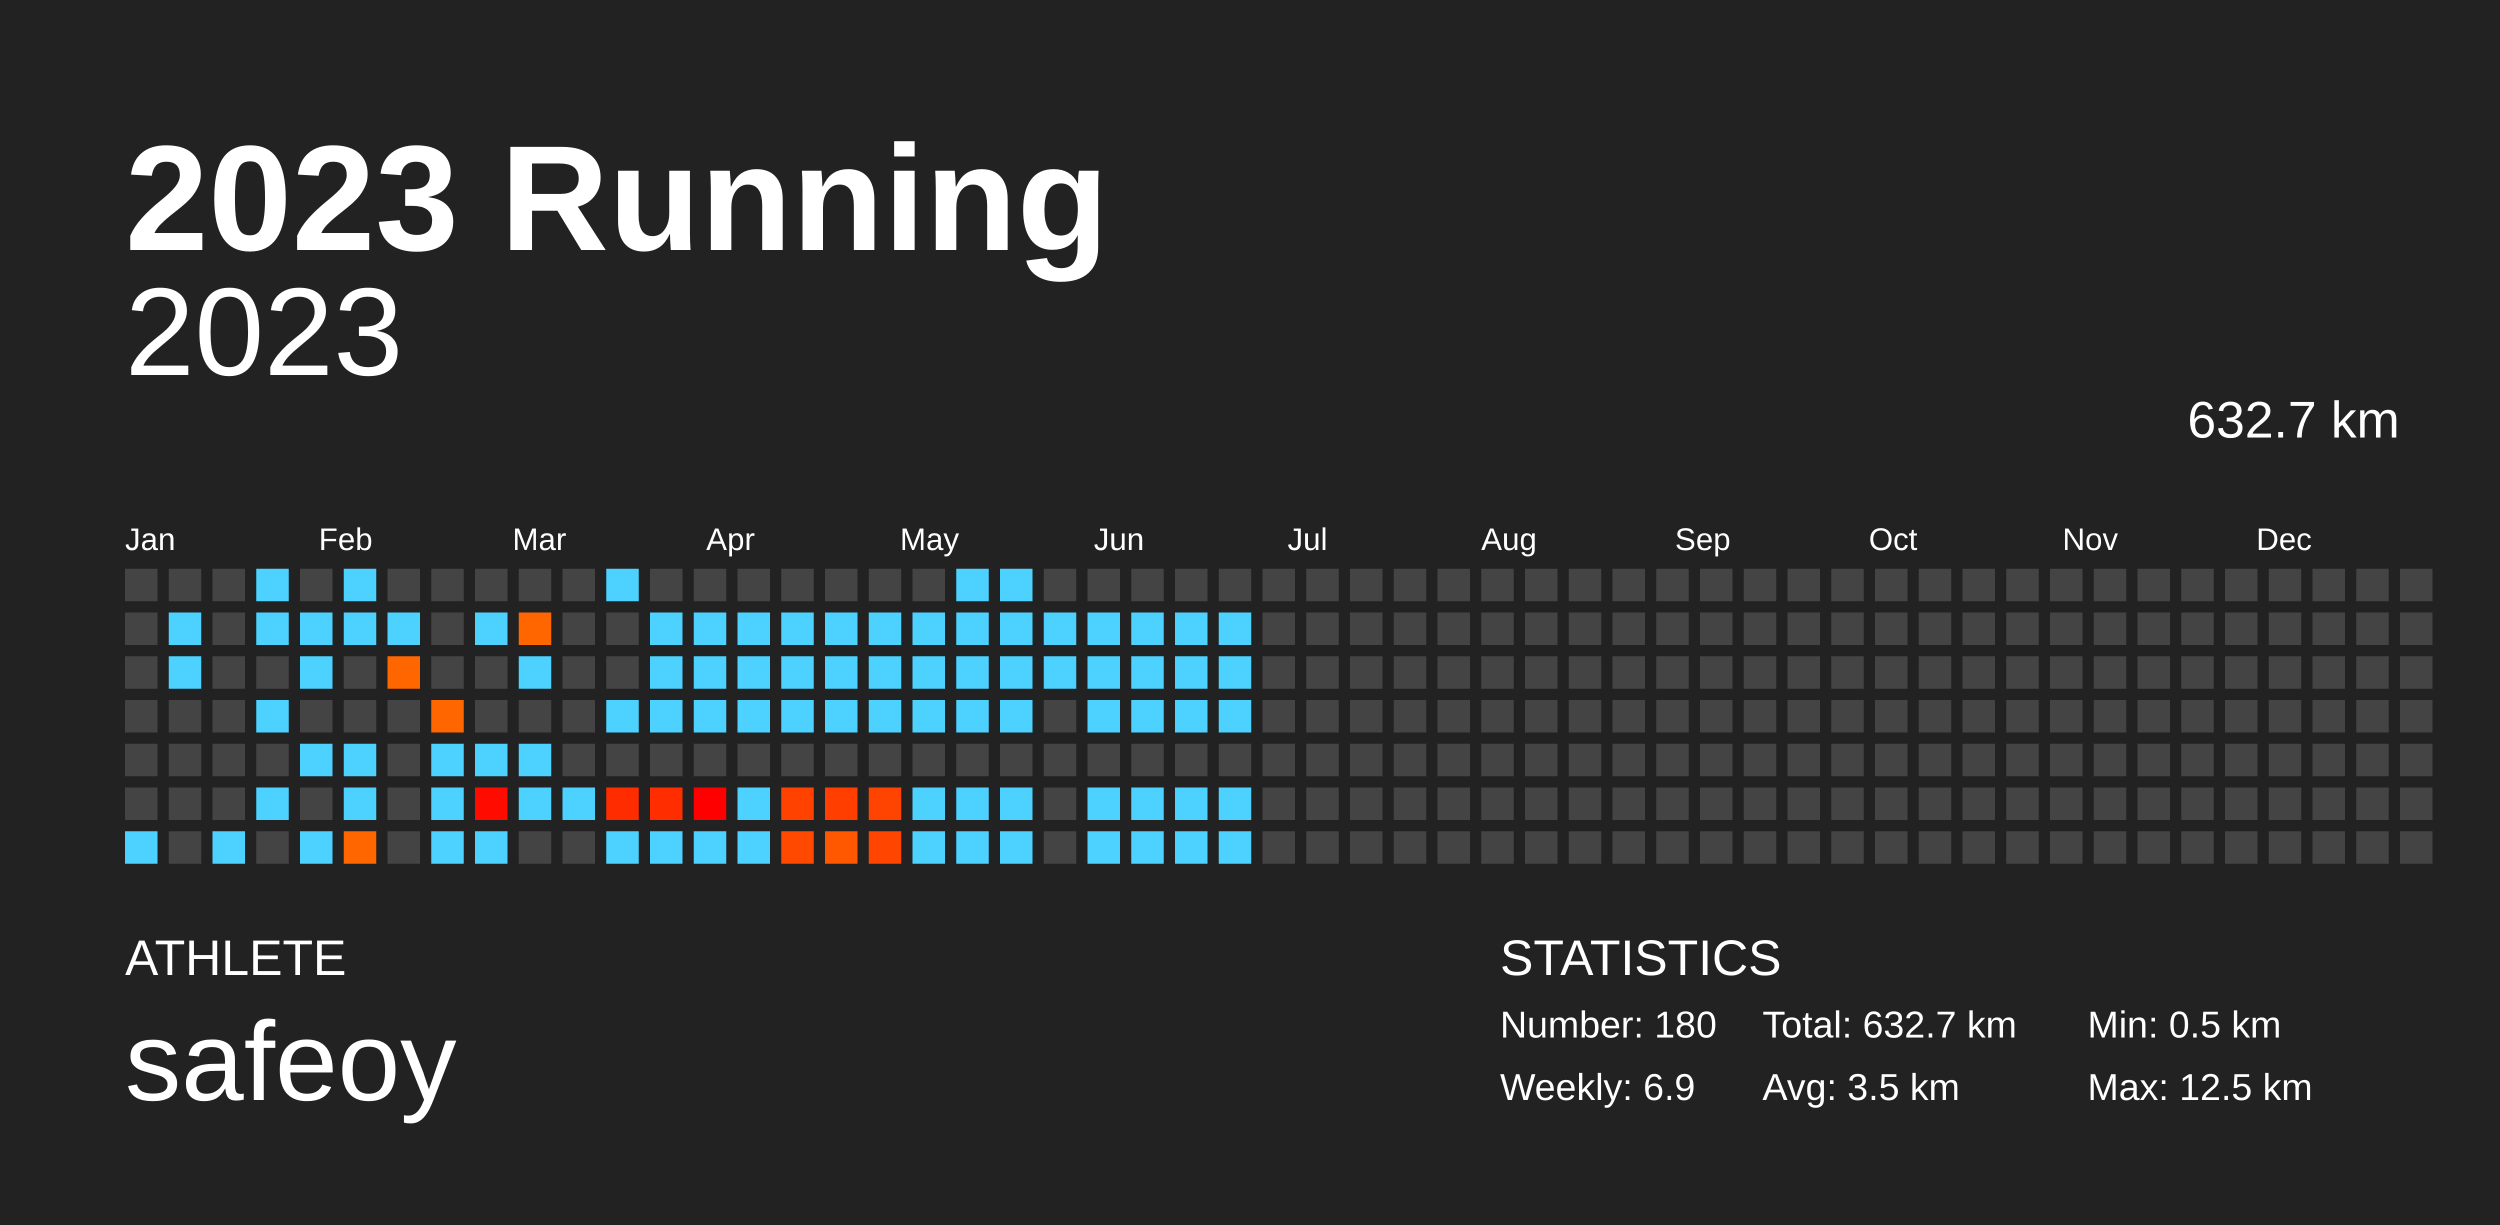
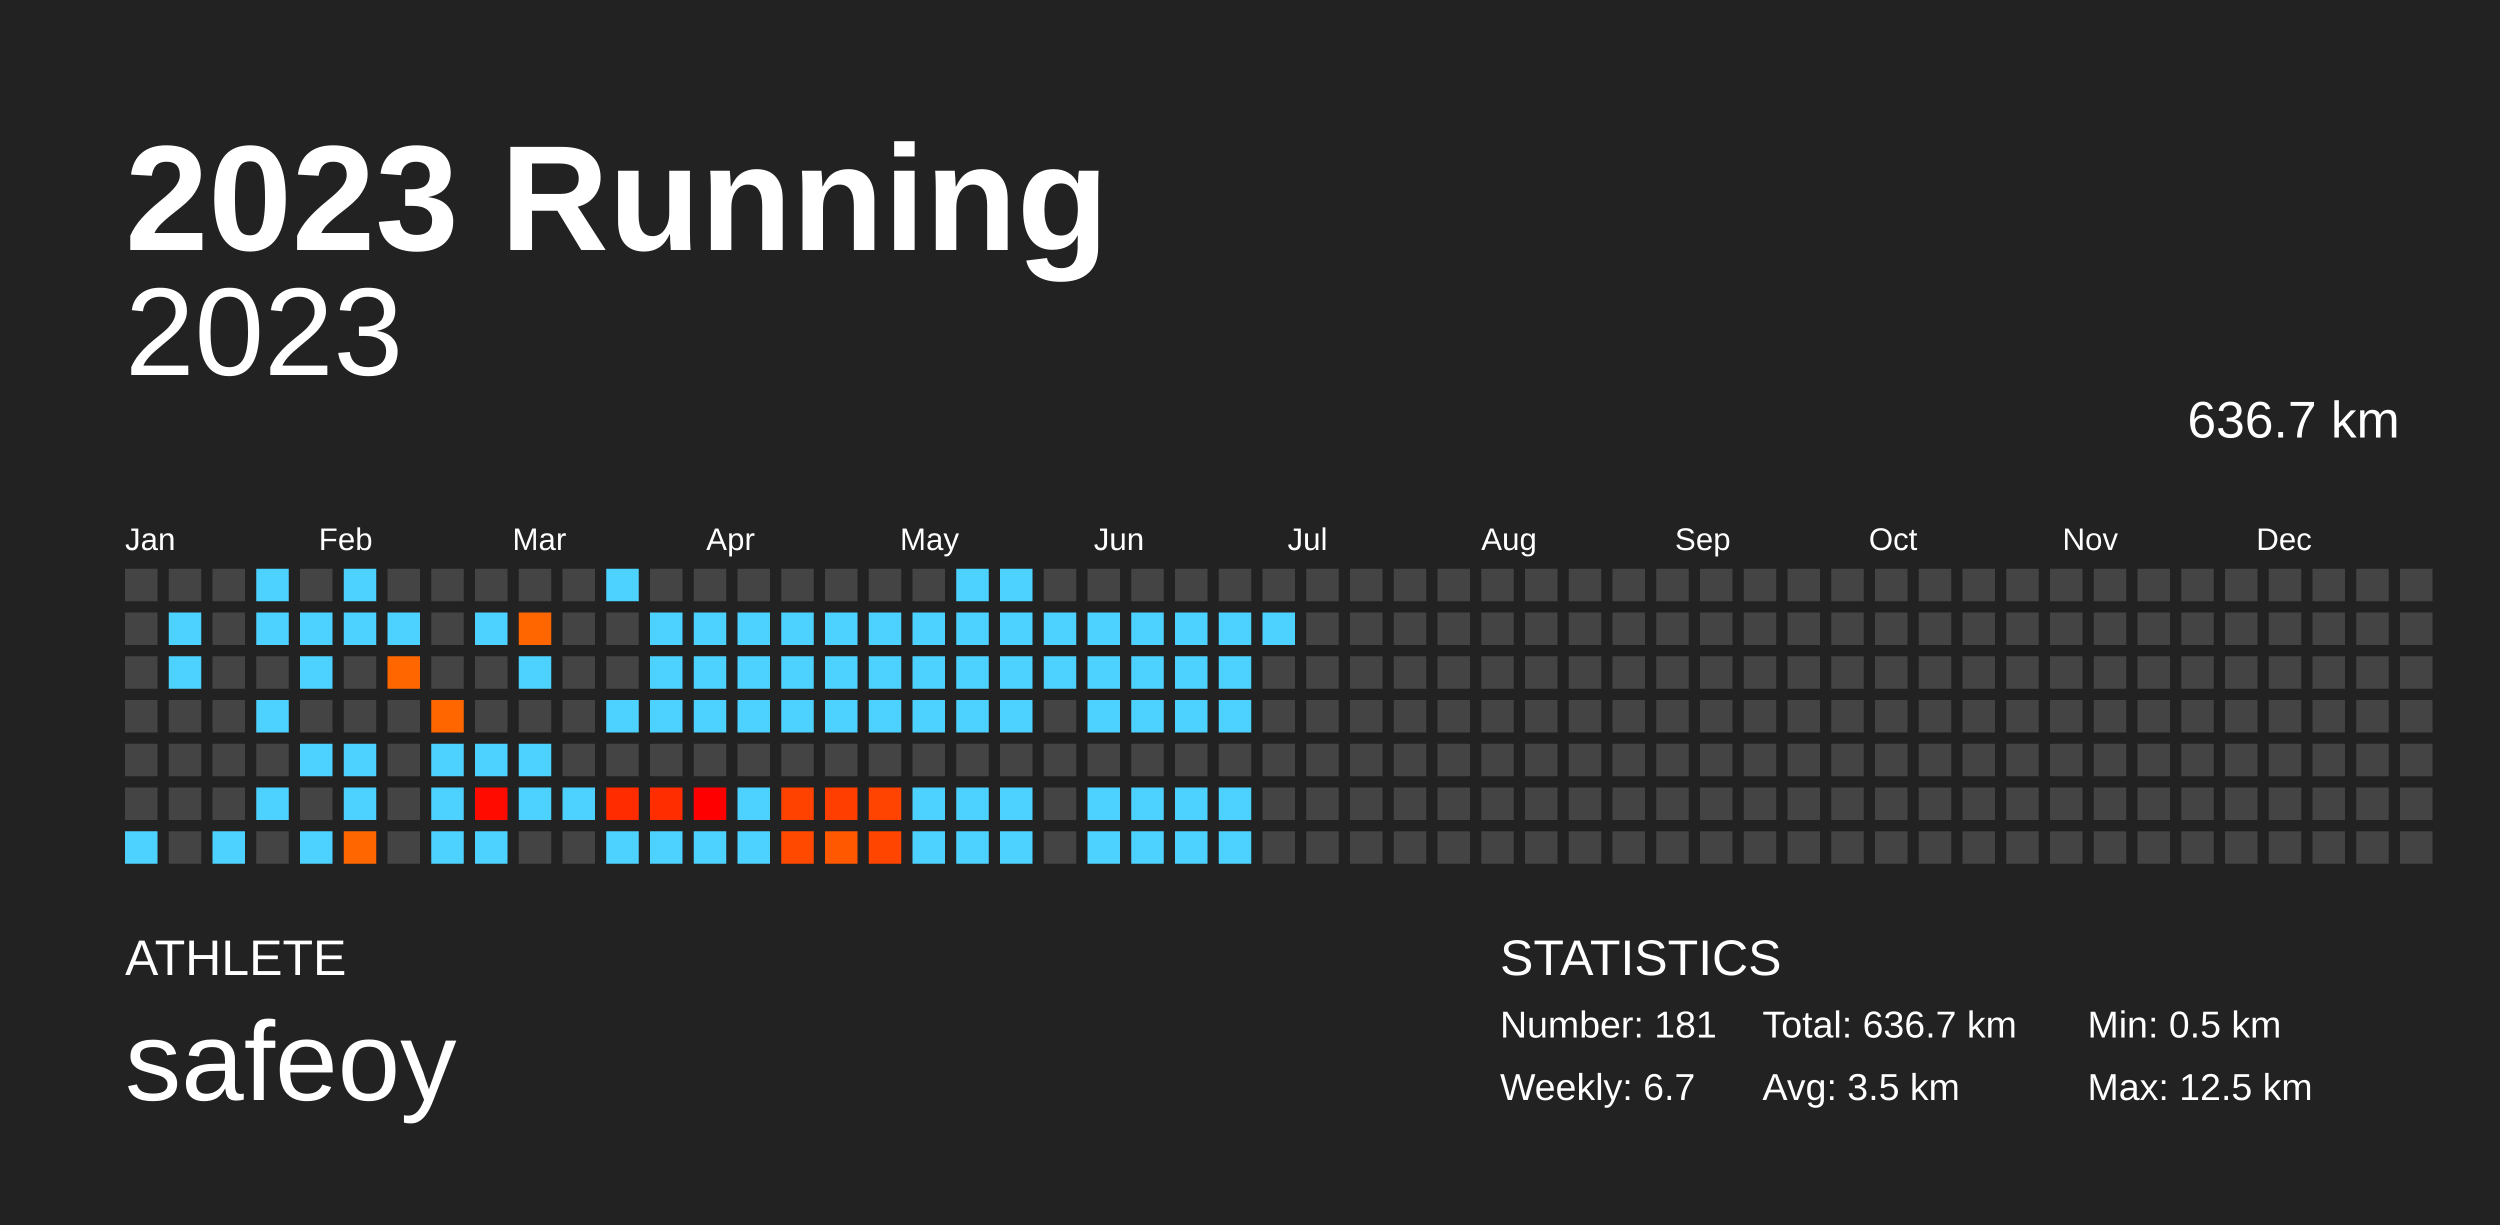
<svg xmlns="http://www.w3.org/2000/svg" baseProfile="full" height="98mm" version="1.1" viewBox="0,0,200,98" width="200mm">
  <defs />
  <rect fill="#222222" height="98" width="200" x="0" y="0" />
  <text fill="#FFFFFF" style="font-size:12px; font-family:Arial; font-weight:bold;" x="10" y="20">2023 Running</text>
  <text fill="#FFFFFF" style="font-size:4px; font-family:Arial" x="10" y="78">ATHLETE</text>
  <text fill="#FFFFFF" style="font-size:9px; font-family:Arial" x="10" y="88">safeoy</text>
  <text fill="#FFFFFF" style="font-size:4px; font-family:Arial" x="120" y="78">STATISTICS</text>
-   <text fill="#FFFFFF" style="font-size:3px; font-family:Arial" x="120" y="83">Number: 180</text>
-   <text fill="#FFFFFF" style="font-size:3px; font-family:Arial" x="120" y="88">Weekly: 6.9</text>
-   <text fill="#FFFFFF" style="font-size:3px; font-family:Arial" x="141" y="83">Total: 632.7 km</text>
+   <text fill="#FFFFFF" style="font-size:3px; font-family:Arial" x="120" y="83">Number: 181</text>
+   <text fill="#FFFFFF" style="font-size:3px; font-family:Arial" x="120" y="88">Weekly: 6.7</text>
+   <text fill="#FFFFFF" style="font-size:3px; font-family:Arial" x="141" y="83">Total: 636.7 km</text>
  <text fill="#FFFFFF" style="font-size:3px; font-family:Arial" x="141" y="88">Avg: 3.5 km</text>
  <text fill="#FFFFFF" style="font-size:3px; font-family:Arial" x="167" y="83">Min: 0.5 km</text>
  <text fill="#FFFFFF" style="font-size:3px; font-family:Arial" x="167" y="88">Max: 12.5 km</text>
  <text alignment-baseline="hanging" fill="#FFFFFF" style="font-size:10.0px; font-family:Arial;" x="10" y="30">2023</text>
-   <text alignment-baseline="hanging" fill="#FFFFFF" style="font-size:4.125px; font-family:Arial;" x="175" y="35">632.7 km</text>
+   <text alignment-baseline="hanging" fill="#FFFFFF" style="font-size:4.125px; font-family:Arial;" x="175" y="35">636.7 km</text>
  <text fill="#FFFFFF" style="font-size:2.5px; font-family:Arial" x="10.0" y="44">Jan</text>
  <text fill="#FFFFFF" style="font-size:2.5px; font-family:Arial" x="25.5" y="44">Feb</text>
  <text fill="#FFFFFF" style="font-size:2.5px; font-family:Arial" x="41.0" y="44">Mar</text>
  <text fill="#FFFFFF" style="font-size:2.5px; font-family:Arial" x="56.5" y="44">Apr</text>
  <text fill="#FFFFFF" style="font-size:2.5px; font-family:Arial" x="72.0" y="44">May</text>
  <text fill="#FFFFFF" style="font-size:2.5px; font-family:Arial" x="87.5" y="44">Jun</text>
  <text fill="#FFFFFF" style="font-size:2.5px; font-family:Arial" x="103.0" y="44">Jul</text>
  <text fill="#FFFFFF" style="font-size:2.5px; font-family:Arial" x="118.5" y="44">Aug</text>
  <text fill="#FFFFFF" style="font-size:2.5px; font-family:Arial" x="134.0" y="44">Sep</text>
  <text fill="#FFFFFF" style="font-size:2.5px; font-family:Arial" x="149.5" y="44">Oct</text>
  <text fill="#FFFFFF" style="font-size:2.5px; font-family:Arial" x="165.0" y="44">Nov</text>
  <text fill="#FFFFFF" style="font-size:2.5px; font-family:Arial" x="180.5" y="44">Dec</text>
  <rect fill="#444444" height="2.6" width="2.6" x="10.0" y="45.5" />
  <rect fill="#444444" height="2.6" width="2.6" x="10.0" y="49.0" />
  <rect fill="#444444" height="2.6" width="2.6" x="10.0" y="52.5" />
  <rect fill="#444444" height="2.6" width="2.6" x="10.0" y="56.0" />
  <rect fill="#444444" height="2.6" width="2.6" x="10.0" y="59.5" />
  <rect fill="#444444" height="2.6" width="2.6" x="10.0" y="63.0" />
  <rect fill="#4dd2ff" height="2.6" width="2.6" x="10.0" y="66.5" />
  <rect fill="#444444" height="2.6" width="2.6" x="13.5" y="45.5" />
  <rect fill="#4dd2ff" height="2.6" width="2.6" x="13.5" y="49.0" />
  <rect fill="#4dd2ff" height="2.6" width="2.6" x="13.5" y="52.5" />
  <rect fill="#444444" height="2.6" width="2.6" x="13.5" y="56.0" />
  <rect fill="#444444" height="2.6" width="2.6" x="13.5" y="59.5" />
  <rect fill="#444444" height="2.6" width="2.6" x="13.5" y="63.0" />
  <rect fill="#444444" height="2.6" width="2.6" x="13.5" y="66.5" />
  <rect fill="#444444" height="2.6" width="2.6" x="17.0" y="45.5" />
  <rect fill="#444444" height="2.6" width="2.6" x="17.0" y="49.0" />
  <rect fill="#444444" height="2.6" width="2.6" x="17.0" y="52.5" />
  <rect fill="#444444" height="2.6" width="2.6" x="17.0" y="56.0" />
  <rect fill="#444444" height="2.6" width="2.6" x="17.0" y="59.5" />
  <rect fill="#444444" height="2.6" width="2.6" x="17.0" y="63.0" />
  <rect fill="#4dd2ff" height="2.6" width="2.6" x="17.0" y="66.5" />
  <rect fill="#4dd2ff" height="2.6" width="2.6" x="20.5" y="45.5" />
  <rect fill="#4dd2ff" height="2.6" width="2.6" x="20.5" y="49.0" />
  <rect fill="#444444" height="2.6" width="2.6" x="20.5" y="52.5" />
  <rect fill="#4dd2ff" height="2.6" width="2.6" x="20.5" y="56.0" />
  <rect fill="#444444" height="2.6" width="2.6" x="20.5" y="59.5" />
  <rect fill="#4dd2ff" height="2.6" width="2.6" x="20.5" y="63.0" />
  <rect fill="#444444" height="2.6" width="2.6" x="20.5" y="66.5" />
  <rect fill="#444444" height="2.6" width="2.6" x="24.0" y="45.5" />
  <rect fill="#4dd2ff" height="2.6" width="2.6" x="24.0" y="49.0" />
  <rect fill="#4dd2ff" height="2.6" width="2.6" x="24.0" y="52.5" />
  <rect fill="#444444" height="2.6" width="2.6" x="24.0" y="56.0" />
  <rect fill="#4dd2ff" height="2.6" width="2.6" x="24.0" y="59.5" />
  <rect fill="#444444" height="2.6" width="2.6" x="24.0" y="63.0" />
  <rect fill="#4dd2ff" height="2.6" width="2.6" x="24.0" y="66.5" />
  <rect fill="#4dd2ff" height="2.6" width="2.6" x="27.5" y="45.5" />
  <rect fill="#4dd2ff" height="2.6" width="2.6" x="27.5" y="49.0" />
  <rect fill="#444444" height="2.6" width="2.6" x="27.5" y="52.5" />
  <rect fill="#444444" height="2.6" width="2.6" x="27.5" y="56.0" />
  <rect fill="#4dd2ff" height="2.6" width="2.6" x="27.5" y="59.5" />
  <rect fill="#4dd2ff" height="2.6" width="2.6" x="27.5" y="63.0" />
  <rect fill="#ff6600" height="2.6" width="2.6" x="27.5" y="66.5" />
  <rect fill="#444444" height="2.6" width="2.6" x="31.0" y="45.5" />
  <rect fill="#4dd2ff" height="2.6" width="2.6" x="31.0" y="49.0" />
  <rect fill="#ff6600" height="2.6" width="2.6" x="31.0" y="52.5" />
  <rect fill="#444444" height="2.6" width="2.6" x="31.0" y="56.0" />
  <rect fill="#444444" height="2.6" width="2.6" x="31.0" y="59.5" />
  <rect fill="#444444" height="2.6" width="2.6" x="31.0" y="63.0" />
  <rect fill="#444444" height="2.6" width="2.6" x="31.0" y="66.5" />
  <rect fill="#444444" height="2.6" width="2.6" x="34.5" y="45.5" />
  <rect fill="#444444" height="2.6" width="2.6" x="34.5" y="49.0" />
  <rect fill="#444444" height="2.6" width="2.6" x="34.5" y="52.5" />
  <rect fill="#ff6600" height="2.6" width="2.6" x="34.5" y="56.0" />
  <rect fill="#4dd2ff" height="2.6" width="2.6" x="34.5" y="59.5" />
  <rect fill="#4dd2ff" height="2.6" width="2.6" x="34.5" y="63.0" />
  <rect fill="#4dd2ff" height="2.6" width="2.6" x="34.5" y="66.5" />
  <rect fill="#444444" height="2.6" width="2.6" x="38.0" y="45.5" />
  <rect fill="#4dd2ff" height="2.6" width="2.6" x="38.0" y="49.0" />
  <rect fill="#444444" height="2.6" width="2.6" x="38.0" y="52.5" />
  <rect fill="#444444" height="2.6" width="2.6" x="38.0" y="56.0" />
  <rect fill="#4dd2ff" height="2.6" width="2.6" x="38.0" y="59.5" />
  <rect fill="#ff0b00" height="2.6" width="2.6" x="38.0" y="63.0" />
  <rect fill="#4dd2ff" height="2.6" width="2.6" x="38.0" y="66.5" />
  <rect fill="#444444" height="2.6" width="2.6" x="41.5" y="45.5" />
  <rect fill="#ff6600" height="2.6" width="2.6" x="41.5" y="49.0" />
  <rect fill="#4dd2ff" height="2.6" width="2.6" x="41.5" y="52.5" />
  <rect fill="#444444" height="2.6" width="2.6" x="41.5" y="56.0" />
  <rect fill="#4dd2ff" height="2.6" width="2.6" x="41.5" y="59.5" />
  <rect fill="#4dd2ff" height="2.6" width="2.6" x="41.5" y="63.0" />
  <rect fill="#444444" height="2.6" width="2.6" x="41.5" y="66.5" />
  <rect fill="#444444" height="2.6" width="2.6" x="45.0" y="45.5" />
  <rect fill="#444444" height="2.6" width="2.6" x="45.0" y="49.0" />
  <rect fill="#444444" height="2.6" width="2.6" x="45.0" y="52.5" />
  <rect fill="#444444" height="2.6" width="2.6" x="45.0" y="56.0" />
  <rect fill="#444444" height="2.6" width="2.6" x="45.0" y="59.5" />
  <rect fill="#4dd2ff" height="2.6" width="2.6" x="45.0" y="63.0" />
  <rect fill="#444444" height="2.6" width="2.6" x="45.0" y="66.5" />
  <rect fill="#4dd2ff" height="2.6" width="2.6" x="48.5" y="45.5" />
  <rect fill="#444444" height="2.6" width="2.6" x="48.5" y="49.0" />
  <rect fill="#444444" height="2.6" width="2.6" x="48.5" y="52.5" />
  <rect fill="#4dd2ff" height="2.6" width="2.6" x="48.5" y="56.0" />
  <rect fill="#444444" height="2.6" width="2.6" x="48.5" y="59.5" />
  <rect fill="#ff2c00" height="2.6" width="2.6" x="48.5" y="63.0" />
  <rect fill="#4dd2ff" height="2.6" width="2.6" x="48.5" y="66.5" />
  <rect fill="#444444" height="2.6" width="2.6" x="52.0" y="45.5" />
  <rect fill="#4dd2ff" height="2.6" width="2.6" x="52.0" y="49.0" />
  <rect fill="#4dd2ff" height="2.6" width="2.6" x="52.0" y="52.5" />
  <rect fill="#4dd2ff" height="2.6" width="2.6" x="52.0" y="56.0" />
  <rect fill="#444444" height="2.6" width="2.6" x="52.0" y="59.5" />
  <rect fill="#ff2d00" height="2.6" width="2.6" x="52.0" y="63.0" />
  <rect fill="#4dd2ff" height="2.6" width="2.6" x="52.0" y="66.5" />
  <rect fill="#444444" height="2.6" width="2.6" x="55.5" y="45.5" />
  <rect fill="#4dd2ff" height="2.6" width="2.6" x="55.5" y="49.0" />
  <rect fill="#4dd2ff" height="2.6" width="2.6" x="55.5" y="52.5" />
  <rect fill="#4dd2ff" height="2.6" width="2.6" x="55.5" y="56.0" />
  <rect fill="#444444" height="2.6" width="2.6" x="55.5" y="59.5" />
  <rect fill="#ff0000" height="2.6" width="2.6" x="55.5" y="63.0" />
  <rect fill="#4dd2ff" height="2.6" width="2.6" x="55.5" y="66.5" />
  <rect fill="#444444" height="2.6" width="2.6" x="59.0" y="45.5" />
  <rect fill="#4dd2ff" height="2.6" width="2.6" x="59.0" y="49.0" />
  <rect fill="#4dd2ff" height="2.6" width="2.6" x="59.0" y="52.5" />
  <rect fill="#4dd2ff" height="2.6" width="2.6" x="59.0" y="56.0" />
  <rect fill="#444444" height="2.6" width="2.6" x="59.0" y="59.5" />
  <rect fill="#4dd2ff" height="2.6" width="2.6" x="59.0" y="63.0" />
  <rect fill="#4dd2ff" height="2.6" width="2.6" x="59.0" y="66.5" />
  <rect fill="#444444" height="2.6" width="2.6" x="62.5" y="45.5" />
  <rect fill="#4dd2ff" height="2.6" width="2.6" x="62.5" y="49.0" />
  <rect fill="#4dd2ff" height="2.6" width="2.6" x="62.5" y="52.5" />
  <rect fill="#4dd2ff" height="2.6" width="2.6" x="62.5" y="56.0" />
  <rect fill="#444444" height="2.6" width="2.6" x="62.5" y="59.5" />
  <rect fill="#ff4200" height="2.6" width="2.6" x="62.5" y="63.0" />
  <rect fill="#ff4900" height="2.6" width="2.6" x="62.5" y="66.5" />
  <rect fill="#444444" height="2.6" width="2.6" x="66.0" y="45.5" />
  <rect fill="#4dd2ff" height="2.6" width="2.6" x="66.0" y="49.0" />
  <rect fill="#4dd2ff" height="2.6" width="2.6" x="66.0" y="52.5" />
  <rect fill="#4dd2ff" height="2.6" width="2.6" x="66.0" y="56.0" />
  <rect fill="#444444" height="2.6" width="2.6" x="66.0" y="59.5" />
  <rect fill="#ff3e00" height="2.6" width="2.6" x="66.0" y="63.0" />
  <rect fill="#ff5800" height="2.6" width="2.6" x="66.0" y="66.5" />
  <rect fill="#444444" height="2.6" width="2.6" x="69.5" y="45.5" />
  <rect fill="#4dd2ff" height="2.6" width="2.6" x="69.5" y="49.0" />
  <rect fill="#4dd2ff" height="2.6" width="2.6" x="69.5" y="52.5" />
  <rect fill="#4dd2ff" height="2.6" width="2.6" x="69.5" y="56.0" />
  <rect fill="#444444" height="2.6" width="2.6" x="69.5" y="59.5" />
  <rect fill="#ff4300" height="2.6" width="2.6" x="69.5" y="63.0" />
  <rect fill="#ff4500" height="2.6" width="2.6" x="69.5" y="66.5" />
  <rect fill="#444444" height="2.6" width="2.6" x="73.0" y="45.5" />
  <rect fill="#4dd2ff" height="2.6" width="2.6" x="73.0" y="49.0" />
  <rect fill="#4dd2ff" height="2.6" width="2.6" x="73.0" y="52.5" />
  <rect fill="#4dd2ff" height="2.6" width="2.6" x="73.0" y="56.0" />
  <rect fill="#444444" height="2.6" width="2.6" x="73.0" y="59.5" />
  <rect fill="#4dd2ff" height="2.6" width="2.6" x="73.0" y="63.0" />
  <rect fill="#4dd2ff" height="2.6" width="2.6" x="73.0" y="66.5" />
  <rect fill="#4dd2ff" height="2.6" width="2.6" x="76.5" y="45.5" />
  <rect fill="#4dd2ff" height="2.6" width="2.6" x="76.5" y="49.0" />
  <rect fill="#4dd2ff" height="2.6" width="2.6" x="76.5" y="52.5" />
  <rect fill="#4dd2ff" height="2.6" width="2.6" x="76.5" y="56.0" />
  <rect fill="#444444" height="2.6" width="2.6" x="76.5" y="59.5" />
  <rect fill="#4dd2ff" height="2.6" width="2.6" x="76.5" y="63.0" />
  <rect fill="#4dd2ff" height="2.6" width="2.6" x="76.5" y="66.5" />
  <rect fill="#4dd2ff" height="2.6" width="2.6" x="80.0" y="45.5" />
  <rect fill="#4dd2ff" height="2.6" width="2.6" x="80.0" y="49.0" />
  <rect fill="#4dd2ff" height="2.6" width="2.6" x="80.0" y="52.5" />
  <rect fill="#4dd2ff" height="2.6" width="2.6" x="80.0" y="56.0" />
  <rect fill="#444444" height="2.6" width="2.6" x="80.0" y="59.5" />
  <rect fill="#4dd2ff" height="2.6" width="2.6" x="80.0" y="63.0" />
  <rect fill="#4dd2ff" height="2.6" width="2.6" x="80.0" y="66.5" />
  <rect fill="#444444" height="2.6" width="2.6" x="83.5" y="45.5" />
  <rect fill="#4dd2ff" height="2.6" width="2.6" x="83.5" y="49.0" />
  <rect fill="#4dd2ff" height="2.6" width="2.6" x="83.5" y="52.5" />
  <rect fill="#444444" height="2.6" width="2.6" x="83.5" y="56.0" />
  <rect fill="#444444" height="2.6" width="2.6" x="83.5" y="59.5" />
  <rect fill="#444444" height="2.6" width="2.6" x="83.5" y="63.0" />
  <rect fill="#444444" height="2.6" width="2.6" x="83.5" y="66.5" />
  <rect fill="#444444" height="2.6" width="2.6" x="87.0" y="45.5" />
  <rect fill="#4dd2ff" height="2.6" width="2.6" x="87.0" y="49.0" />
  <rect fill="#4dd2ff" height="2.6" width="2.6" x="87.0" y="52.5" />
  <rect fill="#4dd2ff" height="2.6" width="2.6" x="87.0" y="56.0" />
  <rect fill="#444444" height="2.6" width="2.6" x="87.0" y="59.5" />
  <rect fill="#4dd2ff" height="2.6" width="2.6" x="87.0" y="63.0" />
  <rect fill="#4dd2ff" height="2.6" width="2.6" x="87.0" y="66.5" />
  <rect fill="#444444" height="2.6" width="2.6" x="90.5" y="45.5" />
  <rect fill="#4dd2ff" height="2.6" width="2.6" x="90.5" y="49.0" />
  <rect fill="#4dd2ff" height="2.6" width="2.6" x="90.5" y="52.5" />
  <rect fill="#4dd2ff" height="2.6" width="2.6" x="90.5" y="56.0" />
  <rect fill="#444444" height="2.6" width="2.6" x="90.5" y="59.5" />
  <rect fill="#4dd2ff" height="2.6" width="2.6" x="90.5" y="63.0" />
  <rect fill="#4dd2ff" height="2.6" width="2.6" x="90.5" y="66.5" />
  <rect fill="#444444" height="2.6" width="2.6" x="94.0" y="45.5" />
  <rect fill="#4dd2ff" height="2.6" width="2.6" x="94.0" y="49.0" />
  <rect fill="#4dd2ff" height="2.6" width="2.6" x="94.0" y="52.5" />
  <rect fill="#4dd2ff" height="2.6" width="2.6" x="94.0" y="56.0" />
  <rect fill="#444444" height="2.6" width="2.6" x="94.0" y="59.5" />
  <rect fill="#4dd2ff" height="2.6" width="2.6" x="94.0" y="63.0" />
  <rect fill="#4dd2ff" height="2.6" width="2.6" x="94.0" y="66.5" />
  <rect fill="#444444" height="2.6" width="2.6" x="97.5" y="45.5" />
  <rect fill="#4dd2ff" height="2.6" width="2.6" x="97.5" y="49.0" />
  <rect fill="#4dd2ff" height="2.6" width="2.6" x="97.5" y="52.5" />
  <rect fill="#4dd2ff" height="2.6" width="2.6" x="97.5" y="56.0" />
  <rect fill="#444444" height="2.6" width="2.6" x="97.5" y="59.5" />
  <rect fill="#4dd2ff" height="2.6" width="2.6" x="97.5" y="63.0" />
  <rect fill="#4dd2ff" height="2.6" width="2.6" x="97.5" y="66.5" />
  <rect fill="#444444" height="2.6" width="2.6" x="101.0" y="45.5" />
-   <rect fill="#444444" height="2.6" width="2.6" x="101.0" y="49.0" />
+   <rect fill="#4dd2ff" height="2.6" width="2.6" x="101.0" y="49.0" />
  <rect fill="#444444" height="2.6" width="2.6" x="101.0" y="52.5" />
  <rect fill="#444444" height="2.6" width="2.6" x="101.0" y="56.0" />
  <rect fill="#444444" height="2.6" width="2.6" x="101.0" y="59.5" />
  <rect fill="#444444" height="2.6" width="2.6" x="101.0" y="63.0" />
  <rect fill="#444444" height="2.6" width="2.6" x="101.0" y="66.5" />
  <rect fill="#444444" height="2.6" width="2.6" x="104.5" y="45.5" />
  <rect fill="#444444" height="2.6" width="2.6" x="104.5" y="49.0" />
  <rect fill="#444444" height="2.6" width="2.6" x="104.5" y="52.5" />
  <rect fill="#444444" height="2.6" width="2.6" x="104.5" y="56.0" />
  <rect fill="#444444" height="2.6" width="2.6" x="104.5" y="59.5" />
  <rect fill="#444444" height="2.6" width="2.6" x="104.5" y="63.0" />
  <rect fill="#444444" height="2.6" width="2.6" x="104.5" y="66.5" />
  <rect fill="#444444" height="2.6" width="2.6" x="108.0" y="45.5" />
  <rect fill="#444444" height="2.6" width="2.6" x="108.0" y="49.0" />
  <rect fill="#444444" height="2.6" width="2.6" x="108.0" y="52.5" />
  <rect fill="#444444" height="2.6" width="2.6" x="108.0" y="56.0" />
  <rect fill="#444444" height="2.6" width="2.6" x="108.0" y="59.5" />
  <rect fill="#444444" height="2.6" width="2.6" x="108.0" y="63.0" />
  <rect fill="#444444" height="2.6" width="2.6" x="108.0" y="66.5" />
  <rect fill="#444444" height="2.6" width="2.6" x="111.5" y="45.5" />
  <rect fill="#444444" height="2.6" width="2.6" x="111.5" y="49.0" />
  <rect fill="#444444" height="2.6" width="2.6" x="111.5" y="52.5" />
  <rect fill="#444444" height="2.6" width="2.6" x="111.5" y="56.0" />
  <rect fill="#444444" height="2.6" width="2.6" x="111.5" y="59.5" />
  <rect fill="#444444" height="2.6" width="2.6" x="111.5" y="63.0" />
  <rect fill="#444444" height="2.6" width="2.6" x="111.5" y="66.5" />
  <rect fill="#444444" height="2.6" width="2.6" x="115.0" y="45.5" />
  <rect fill="#444444" height="2.6" width="2.6" x="115.0" y="49.0" />
  <rect fill="#444444" height="2.6" width="2.6" x="115.0" y="52.5" />
  <rect fill="#444444" height="2.6" width="2.6" x="115.0" y="56.0" />
  <rect fill="#444444" height="2.6" width="2.6" x="115.0" y="59.5" />
  <rect fill="#444444" height="2.6" width="2.6" x="115.0" y="63.0" />
  <rect fill="#444444" height="2.6" width="2.6" x="115.0" y="66.5" />
  <rect fill="#444444" height="2.6" width="2.6" x="118.5" y="45.5" />
  <rect fill="#444444" height="2.6" width="2.6" x="118.5" y="49.0" />
  <rect fill="#444444" height="2.6" width="2.6" x="118.5" y="52.5" />
  <rect fill="#444444" height="2.6" width="2.6" x="118.5" y="56.0" />
  <rect fill="#444444" height="2.6" width="2.6" x="118.5" y="59.5" />
  <rect fill="#444444" height="2.6" width="2.6" x="118.5" y="63.0" />
  <rect fill="#444444" height="2.6" width="2.6" x="118.5" y="66.5" />
  <rect fill="#444444" height="2.6" width="2.6" x="122.0" y="45.5" />
  <rect fill="#444444" height="2.6" width="2.6" x="122.0" y="49.0" />
  <rect fill="#444444" height="2.6" width="2.6" x="122.0" y="52.5" />
  <rect fill="#444444" height="2.6" width="2.6" x="122.0" y="56.0" />
  <rect fill="#444444" height="2.6" width="2.6" x="122.0" y="59.5" />
  <rect fill="#444444" height="2.6" width="2.6" x="122.0" y="63.0" />
  <rect fill="#444444" height="2.6" width="2.6" x="122.0" y="66.5" />
  <rect fill="#444444" height="2.6" width="2.6" x="125.5" y="45.5" />
  <rect fill="#444444" height="2.6" width="2.6" x="125.5" y="49.0" />
  <rect fill="#444444" height="2.6" width="2.6" x="125.5" y="52.5" />
  <rect fill="#444444" height="2.6" width="2.6" x="125.5" y="56.0" />
  <rect fill="#444444" height="2.6" width="2.6" x="125.5" y="59.5" />
  <rect fill="#444444" height="2.6" width="2.6" x="125.5" y="63.0" />
  <rect fill="#444444" height="2.6" width="2.6" x="125.5" y="66.5" />
  <rect fill="#444444" height="2.6" width="2.6" x="129.0" y="45.5" />
  <rect fill="#444444" height="2.6" width="2.6" x="129.0" y="49.0" />
  <rect fill="#444444" height="2.6" width="2.6" x="129.0" y="52.5" />
  <rect fill="#444444" height="2.6" width="2.6" x="129.0" y="56.0" />
  <rect fill="#444444" height="2.6" width="2.6" x="129.0" y="59.5" />
  <rect fill="#444444" height="2.6" width="2.6" x="129.0" y="63.0" />
  <rect fill="#444444" height="2.6" width="2.6" x="129.0" y="66.5" />
  <rect fill="#444444" height="2.6" width="2.6" x="132.5" y="45.5" />
  <rect fill="#444444" height="2.6" width="2.6" x="132.5" y="49.0" />
  <rect fill="#444444" height="2.6" width="2.6" x="132.5" y="52.5" />
  <rect fill="#444444" height="2.6" width="2.6" x="132.5" y="56.0" />
  <rect fill="#444444" height="2.6" width="2.6" x="132.5" y="59.5" />
  <rect fill="#444444" height="2.6" width="2.6" x="132.5" y="63.0" />
  <rect fill="#444444" height="2.6" width="2.6" x="132.5" y="66.5" />
  <rect fill="#444444" height="2.6" width="2.6" x="136.0" y="45.5" />
  <rect fill="#444444" height="2.6" width="2.6" x="136.0" y="49.0" />
  <rect fill="#444444" height="2.6" width="2.6" x="136.0" y="52.5" />
  <rect fill="#444444" height="2.6" width="2.6" x="136.0" y="56.0" />
  <rect fill="#444444" height="2.6" width="2.6" x="136.0" y="59.5" />
  <rect fill="#444444" height="2.6" width="2.6" x="136.0" y="63.0" />
  <rect fill="#444444" height="2.6" width="2.6" x="136.0" y="66.5" />
  <rect fill="#444444" height="2.6" width="2.6" x="139.5" y="45.5" />
  <rect fill="#444444" height="2.6" width="2.6" x="139.5" y="49.0" />
  <rect fill="#444444" height="2.6" width="2.6" x="139.5" y="52.5" />
  <rect fill="#444444" height="2.6" width="2.6" x="139.5" y="56.0" />
  <rect fill="#444444" height="2.6" width="2.6" x="139.5" y="59.5" />
  <rect fill="#444444" height="2.6" width="2.6" x="139.5" y="63.0" />
  <rect fill="#444444" height="2.6" width="2.6" x="139.5" y="66.5" />
  <rect fill="#444444" height="2.6" width="2.6" x="143.0" y="45.5" />
  <rect fill="#444444" height="2.6" width="2.6" x="143.0" y="49.0" />
  <rect fill="#444444" height="2.6" width="2.6" x="143.0" y="52.5" />
  <rect fill="#444444" height="2.6" width="2.6" x="143.0" y="56.0" />
  <rect fill="#444444" height="2.6" width="2.6" x="143.0" y="59.5" />
  <rect fill="#444444" height="2.6" width="2.6" x="143.0" y="63.0" />
  <rect fill="#444444" height="2.6" width="2.6" x="143.0" y="66.5" />
  <rect fill="#444444" height="2.6" width="2.6" x="146.5" y="45.5" />
  <rect fill="#444444" height="2.6" width="2.6" x="146.5" y="49.0" />
  <rect fill="#444444" height="2.6" width="2.6" x="146.5" y="52.5" />
  <rect fill="#444444" height="2.6" width="2.6" x="146.5" y="56.0" />
  <rect fill="#444444" height="2.6" width="2.6" x="146.5" y="59.5" />
  <rect fill="#444444" height="2.6" width="2.6" x="146.5" y="63.0" />
  <rect fill="#444444" height="2.6" width="2.6" x="146.5" y="66.5" />
  <rect fill="#444444" height="2.6" width="2.6" x="150.0" y="45.5" />
  <rect fill="#444444" height="2.6" width="2.6" x="150.0" y="49.0" />
  <rect fill="#444444" height="2.6" width="2.6" x="150.0" y="52.5" />
  <rect fill="#444444" height="2.6" width="2.6" x="150.0" y="56.0" />
  <rect fill="#444444" height="2.6" width="2.6" x="150.0" y="59.5" />
  <rect fill="#444444" height="2.6" width="2.6" x="150.0" y="63.0" />
  <rect fill="#444444" height="2.6" width="2.6" x="150.0" y="66.5" />
  <rect fill="#444444" height="2.6" width="2.6" x="153.5" y="45.5" />
  <rect fill="#444444" height="2.6" width="2.6" x="153.5" y="49.0" />
  <rect fill="#444444" height="2.6" width="2.6" x="153.5" y="52.5" />
  <rect fill="#444444" height="2.6" width="2.6" x="153.5" y="56.0" />
  <rect fill="#444444" height="2.6" width="2.6" x="153.5" y="59.5" />
  <rect fill="#444444" height="2.6" width="2.6" x="153.5" y="63.0" />
  <rect fill="#444444" height="2.6" width="2.6" x="153.5" y="66.5" />
  <rect fill="#444444" height="2.6" width="2.6" x="157.0" y="45.5" />
  <rect fill="#444444" height="2.6" width="2.6" x="157.0" y="49.0" />
  <rect fill="#444444" height="2.6" width="2.6" x="157.0" y="52.5" />
  <rect fill="#444444" height="2.6" width="2.6" x="157.0" y="56.0" />
  <rect fill="#444444" height="2.6" width="2.6" x="157.0" y="59.5" />
  <rect fill="#444444" height="2.6" width="2.6" x="157.0" y="63.0" />
  <rect fill="#444444" height="2.6" width="2.6" x="157.0" y="66.5" />
  <rect fill="#444444" height="2.6" width="2.6" x="160.5" y="45.5" />
  <rect fill="#444444" height="2.6" width="2.6" x="160.5" y="49.0" />
  <rect fill="#444444" height="2.6" width="2.6" x="160.5" y="52.5" />
  <rect fill="#444444" height="2.6" width="2.6" x="160.5" y="56.0" />
  <rect fill="#444444" height="2.6" width="2.6" x="160.5" y="59.5" />
  <rect fill="#444444" height="2.6" width="2.6" x="160.5" y="63.0" />
  <rect fill="#444444" height="2.6" width="2.6" x="160.5" y="66.5" />
  <rect fill="#444444" height="2.6" width="2.6" x="164.0" y="45.5" />
  <rect fill="#444444" height="2.6" width="2.6" x="164.0" y="49.0" />
  <rect fill="#444444" height="2.6" width="2.6" x="164.0" y="52.5" />
  <rect fill="#444444" height="2.6" width="2.6" x="164.0" y="56.0" />
  <rect fill="#444444" height="2.6" width="2.6" x="164.0" y="59.5" />
  <rect fill="#444444" height="2.6" width="2.6" x="164.0" y="63.0" />
  <rect fill="#444444" height="2.6" width="2.6" x="164.0" y="66.5" />
  <rect fill="#444444" height="2.6" width="2.6" x="167.5" y="45.5" />
  <rect fill="#444444" height="2.6" width="2.6" x="167.5" y="49.0" />
  <rect fill="#444444" height="2.6" width="2.6" x="167.5" y="52.5" />
  <rect fill="#444444" height="2.6" width="2.6" x="167.5" y="56.0" />
  <rect fill="#444444" height="2.6" width="2.6" x="167.5" y="59.5" />
  <rect fill="#444444" height="2.6" width="2.6" x="167.5" y="63.0" />
  <rect fill="#444444" height="2.6" width="2.6" x="167.5" y="66.5" />
  <rect fill="#444444" height="2.6" width="2.6" x="171.0" y="45.5" />
  <rect fill="#444444" height="2.6" width="2.6" x="171.0" y="49.0" />
  <rect fill="#444444" height="2.6" width="2.6" x="171.0" y="52.5" />
  <rect fill="#444444" height="2.6" width="2.6" x="171.0" y="56.0" />
  <rect fill="#444444" height="2.6" width="2.6" x="171.0" y="59.5" />
  <rect fill="#444444" height="2.6" width="2.6" x="171.0" y="63.0" />
  <rect fill="#444444" height="2.6" width="2.6" x="171.0" y="66.5" />
  <rect fill="#444444" height="2.6" width="2.6" x="174.5" y="45.5" />
  <rect fill="#444444" height="2.6" width="2.6" x="174.5" y="49.0" />
  <rect fill="#444444" height="2.6" width="2.6" x="174.5" y="52.5" />
  <rect fill="#444444" height="2.6" width="2.6" x="174.5" y="56.0" />
  <rect fill="#444444" height="2.6" width="2.6" x="174.5" y="59.5" />
  <rect fill="#444444" height="2.6" width="2.6" x="174.5" y="63.0" />
  <rect fill="#444444" height="2.6" width="2.6" x="174.5" y="66.5" />
  <rect fill="#444444" height="2.6" width="2.6" x="178.0" y="45.5" />
  <rect fill="#444444" height="2.6" width="2.6" x="178.0" y="49.0" />
  <rect fill="#444444" height="2.6" width="2.6" x="178.0" y="52.5" />
  <rect fill="#444444" height="2.6" width="2.6" x="178.0" y="56.0" />
  <rect fill="#444444" height="2.6" width="2.6" x="178.0" y="59.5" />
  <rect fill="#444444" height="2.6" width="2.6" x="178.0" y="63.0" />
  <rect fill="#444444" height="2.6" width="2.6" x="178.0" y="66.5" />
  <rect fill="#444444" height="2.6" width="2.6" x="181.5" y="45.5" />
  <rect fill="#444444" height="2.6" width="2.6" x="181.5" y="49.0" />
  <rect fill="#444444" height="2.6" width="2.6" x="181.5" y="52.5" />
  <rect fill="#444444" height="2.6" width="2.6" x="181.5" y="56.0" />
  <rect fill="#444444" height="2.6" width="2.6" x="181.5" y="59.5" />
  <rect fill="#444444" height="2.6" width="2.6" x="181.5" y="63.0" />
  <rect fill="#444444" height="2.6" width="2.6" x="181.5" y="66.5" />
  <rect fill="#444444" height="2.6" width="2.6" x="185.0" y="45.5" />
  <rect fill="#444444" height="2.6" width="2.6" x="185.0" y="49.0" />
  <rect fill="#444444" height="2.6" width="2.6" x="185.0" y="52.5" />
  <rect fill="#444444" height="2.6" width="2.6" x="185.0" y="56.0" />
  <rect fill="#444444" height="2.6" width="2.6" x="185.0" y="59.5" />
  <rect fill="#444444" height="2.6" width="2.6" x="185.0" y="63.0" />
  <rect fill="#444444" height="2.6" width="2.6" x="185.0" y="66.5" />
  <rect fill="#444444" height="2.6" width="2.6" x="188.5" y="45.5" />
  <rect fill="#444444" height="2.6" width="2.6" x="188.5" y="49.0" />
  <rect fill="#444444" height="2.6" width="2.6" x="188.5" y="52.5" />
  <rect fill="#444444" height="2.6" width="2.6" x="188.5" y="56.0" />
  <rect fill="#444444" height="2.6" width="2.6" x="188.5" y="59.5" />
  <rect fill="#444444" height="2.6" width="2.6" x="188.5" y="63.0" />
  <rect fill="#444444" height="2.6" width="2.6" x="188.5" y="66.5" />
  <rect fill="#444444" height="2.6" width="2.6" x="192.0" y="45.5" />
  <rect fill="#444444" height="2.6" width="2.6" x="192.0" y="49.0" />
  <rect fill="#444444" height="2.6" width="2.6" x="192.0" y="52.5" />
  <rect fill="#444444" height="2.6" width="2.6" x="192.0" y="56.0" />
  <rect fill="#444444" height="2.6" width="2.6" x="192.0" y="59.5" />
  <rect fill="#444444" height="2.6" width="2.6" x="192.0" y="63.0" />
  <rect fill="#444444" height="2.6" width="2.6" x="192.0" y="66.5" />
</svg>
